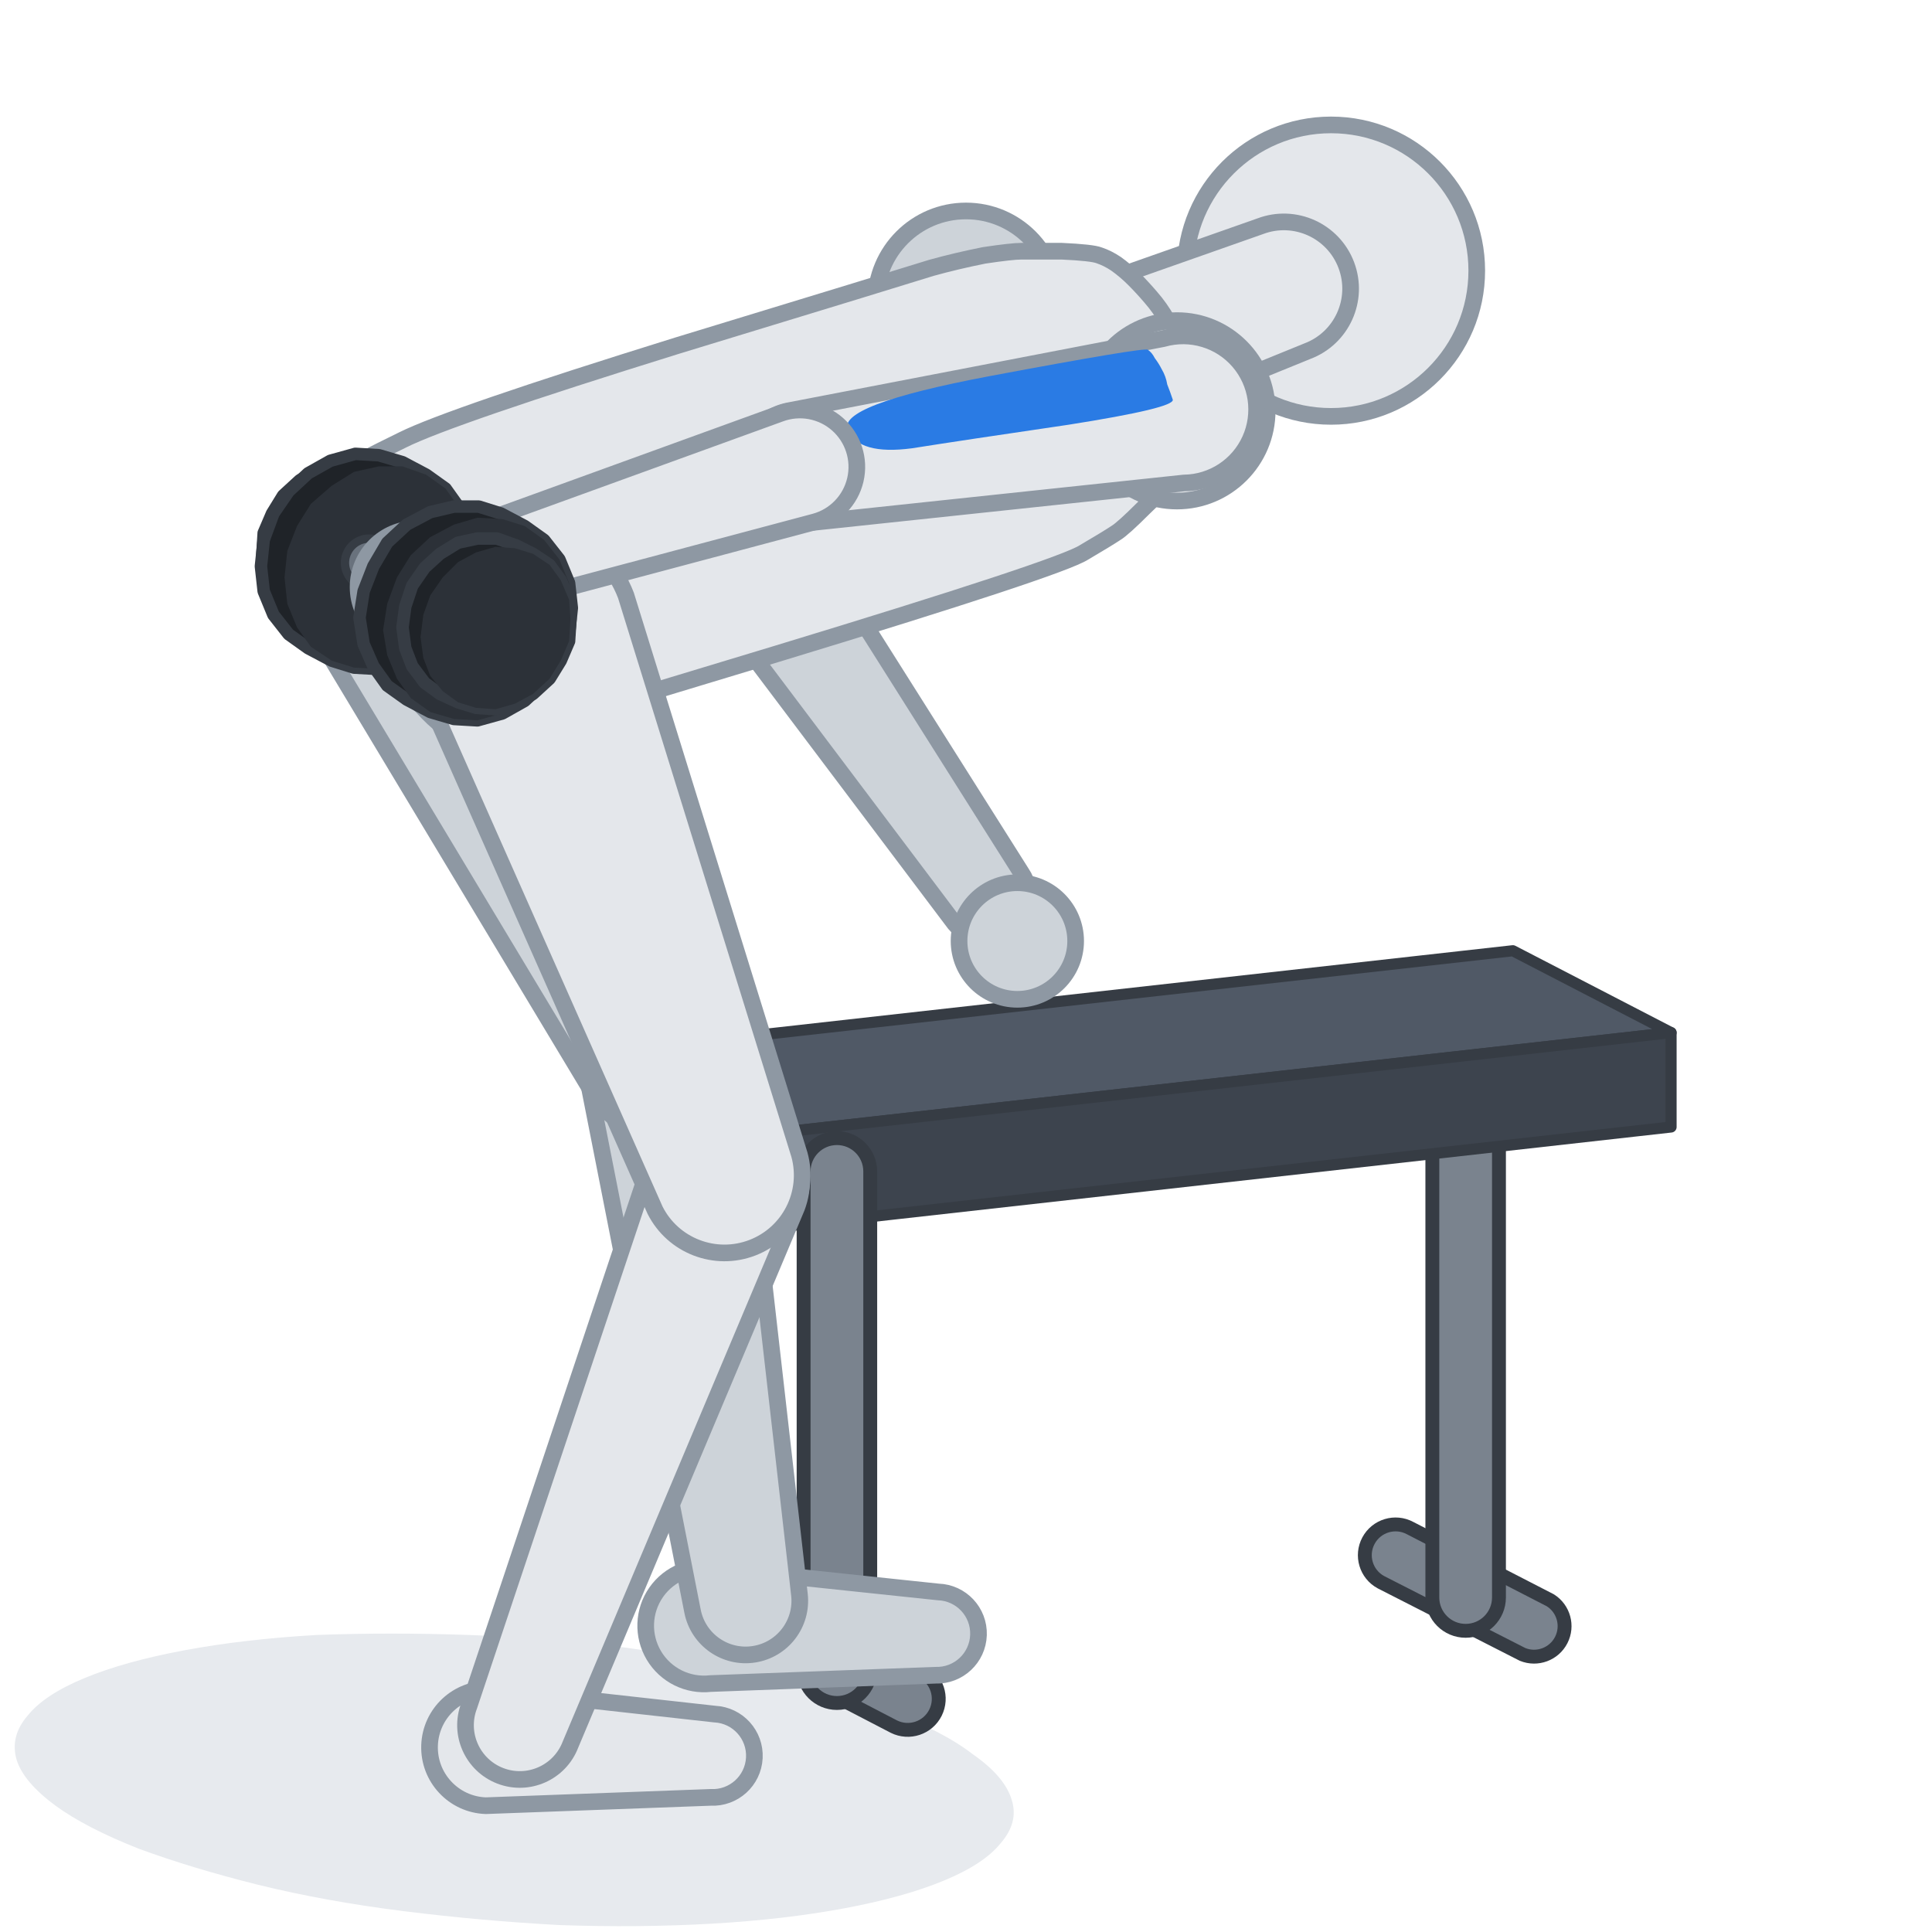
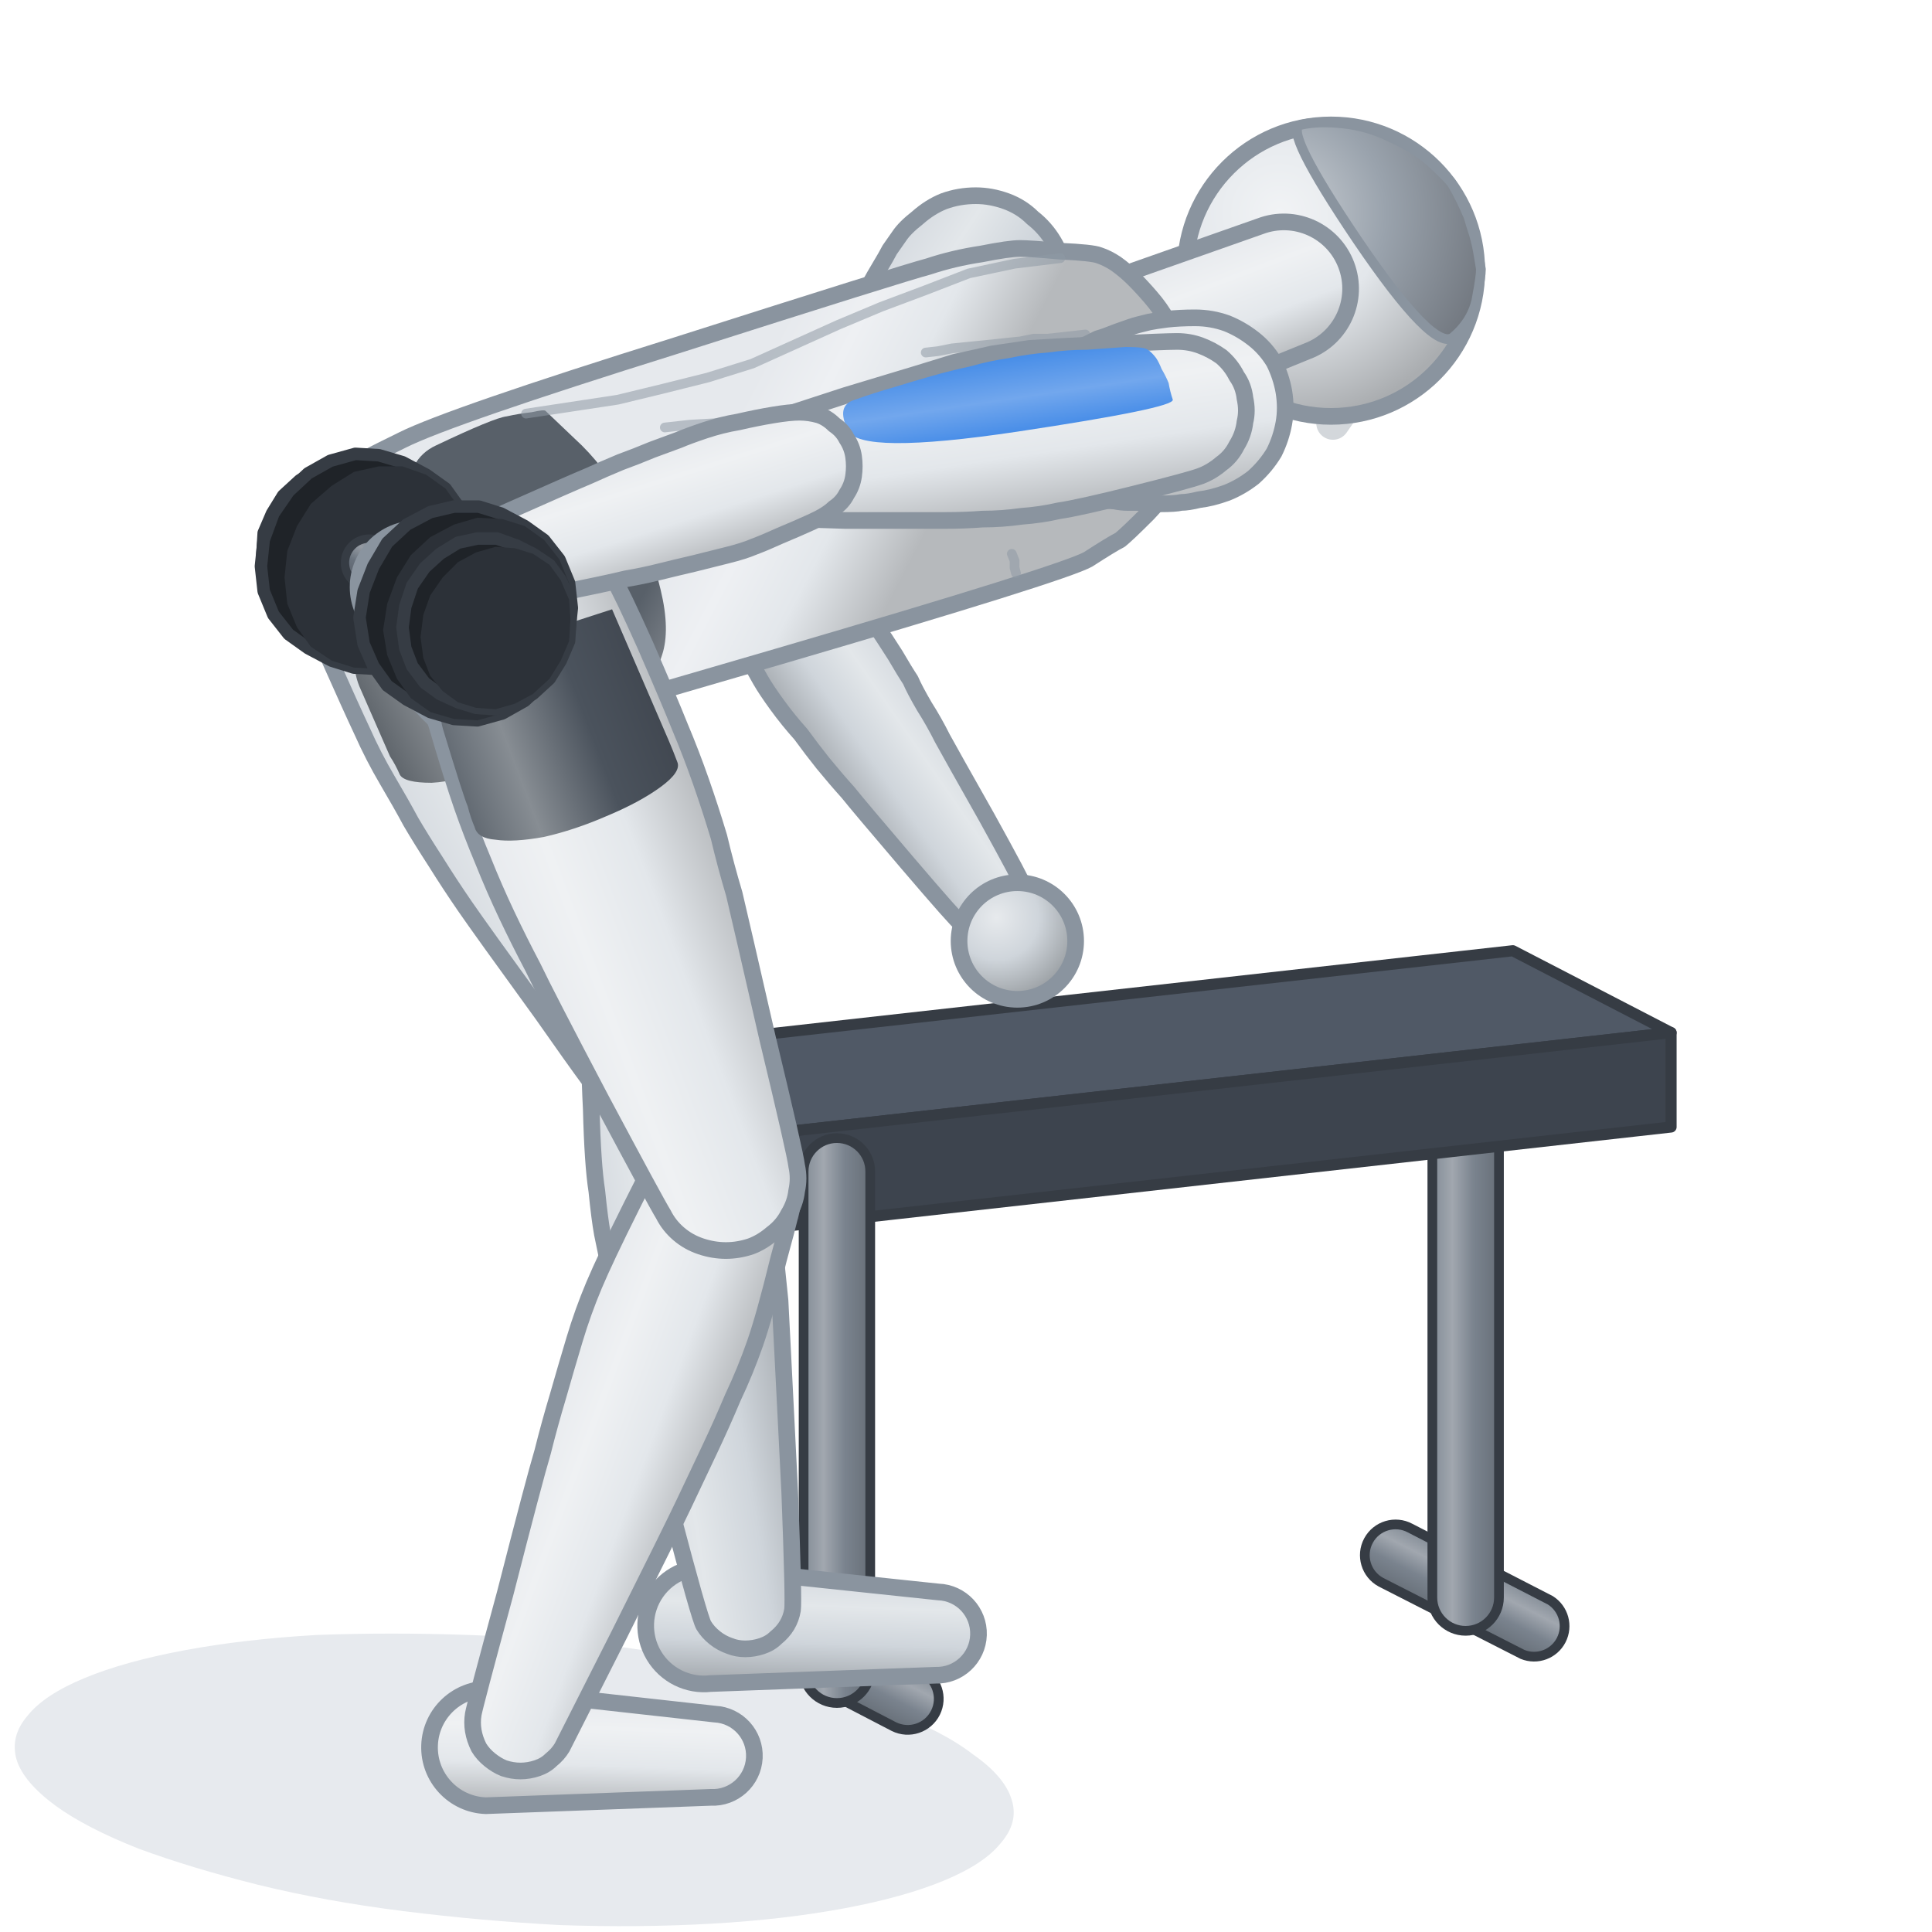
<svg xmlns="http://www.w3.org/2000/svg" viewBox="-44.3 -127.4 139.2 139.2">
+   <defs>
+     <linearGradient id="g3cb760" gradientUnits="userSpaceOnUse" x1="62.3" y1="-14.7" x2="60.3" y2="-10.8">
+       <stop offset="0" stop-color="#838c96" />
+       <stop offset=".3" stop-color="#a1a7af" />
+       <stop offset=".62" stop-color="#7a838e" />
+       <stop offset="1" stop-color="#676f78" />
+     </linearGradient>
+     <linearGradient id="g3cb761" gradientUnits="userSpaceOnUse" x1="58.9" y1="-30.2" x2="63.7" y2="-30.2">
+       <stop offset="0" stop-color="#838c96" />
+       <stop offset=".3" stop-color="#a1a7af" />
+       <stop offset=".62" stop-color="#7a838e" />
+       <stop offset="1" stop-color="#676f78" />
+     </linearGradient>
+     <linearGradient id="g3cb762" gradientUnits="userSpaceOnUse" x1="17" y1="-9.6" x2="15" y2="-5.7">
+       <stop offset="0" stop-color="#838c96" />
+       <stop offset=".3" stop-color="#a1a7af" />
+       <stop offset=".62" stop-color="#7a838e" />
+       <stop offset="1" stop-color="#676f78" />
+     </linearGradient>
+     <linearGradient id="g3cb763" gradientUnits="userSpaceOnUse" x1="13.6" y1="-25.1" x2="18.4" y2="-25.1">
+       <stop offset="0" stop-color="#838c96" />
+       <stop offset=".3" stop-color="#a1a7af" />
+       <stop offset=".62" stop-color="#7a838e" />
+       <stop offset="1" stop-color="#676f78" />
+     </linearGradient>
+     <linearGradient id="g3cb764" gradientUnits="userSpaceOnUse" x1="23.1" y1="-76.8" x2="15" y2="-71.2">
+       <stop offset="0" stop-color="#d4d9df" />
+       <stop offset=".3" stop-color="#e3e7ea" />
+       <stop offset=".62" stop-color="#cfd5db" />
+       <stop offset="1" stop-color="#a1a6ab" />
+     </linearGradient>
+     <radialGradient id="g3cb765" gradientUnits="userSpaceOnUse" cx="27.5" cy="-61.3" r="6.1">
+       <stop offset="0" stop-color="#e7eaed" />
+       <stop offset=".5" stop-color="#cfd5db" />
+       <stop offset="1" stop-color="#9ba0a4" />
+     </radialGradient>
+     <linearGradient id="g3cb766" gradientUnits="userSpaceOnUse" x1="15" y1="-14.2" x2="14.7" y2="-5.8">
+       <stop offset="0" stop-color="#d4d9df" />
+       <stop offset=".3" stop-color="#e3e7ea" />
+       <stop offset=".62" stop-color="#cfd5db" />
+       <stop offset="1" stop-color="#a1a6ab" />
+     </linearGradient>
+     <linearGradient id="g3cb767" gradientUnits="userSpaceOnUse" x1="12.9" y1="-99" x2="23.7" y2="-91.8">
+       <stop offset="0" stop-color="#d4d9df" />
+       <stop offset=".3" stop-color="#e3e7ea" />
+       <stop offset=".62" stop-color="#cfd5db" />
+       <stop offset="1" stop-color="#a1a6ab" />
+     </linearGradient>
+     <linearGradient id="g3cb768" gradientUnits="userSpaceOnUse" x1="12.9" y1="-99" x2="23.7" y2="-91.8">
+       <stop offset="0" stop-color="#3574c7" />
+       <stop offset=".3" stop-color="#6d9bd6" />
+       <stop offset=".62" stop-color="#2368c2" />
+       <stop offset="1" stop-color="#1d56a0" />
+     </linearGradient>
+     <linearGradient id="g3cb769" gradientUnits="userSpaceOnUse" x1="-0.3" y1="-30.7" x2="13" y2="-32.8">
+       <stop offset="0" stop-color="#d4d9df" />
+       <stop offset=".3" stop-color="#e3e7ea" />
+       <stop offset=".62" stop-color="#cfd5db" />
+       <stop offset="1" stop-color="#a1a6ab" />
+     </linearGradient>
+     <linearGradient id="g3cb7610" gradientUnits="userSpaceOnUse" x1="17.9" y1="-107.4" x2="29.7" y2="-99.5">
+       <stop offset="0" stop-color="#d4d9df" />
+       <stop offset=".3" stop-color="#e3e7ea" />
+       <stop offset=".62" stop-color="#cfd5db" />
+       <stop offset="1" stop-color="#a1a6ab" />
+     </linearGradient>
+     <radialGradient id="g3cb7611" gradientUnits="userSpaceOnUse" cx="47.9" cy="-112.1" r="15.2">
+       <stop offset="0" stop-color="#f1f3f5" />
+       <stop offset=".5" stop-color="#e3e7eb" />
+       <stop offset="1" stop-color="#aaadb0" />
+     </radialGradient>
+     <radialGradient id="g3cb7612" gradientUnits="userSpaceOnUse" cx="47.9" cy="-112.1" r="15.2">
+       <stop offset="0" stop-color="#ccd1d6" />
+       <stop offset=".5" stop-color="#9aa3ad" />
+       <stop offset="1" stop-color="#747a82" />
+     </radialGradient>
+     <linearGradient id="g3cb7613" gradientUnits="userSpaceOnUse" x1="39.2" y1="-108.7" x2="42.9" y2="-99">
+       <stop offset="0" stop-color="#e6e9ed" />
+       <stop offset=".3" stop-color="#eff1f3" />
+       <stop offset=".62" stop-color="#e3e7eb" />
+       <stop offset="1" stop-color="#b1b4b7" />
+     </linearGradient>
+     <linearGradient id="g3cb7614" gradientUnits="userSpaceOnUse" x1="-14" y1="-64.5" x2="2.4" y2="-73.1">
+       <stop offset="0" stop-color="#d4d9df" />
+       <stop offset=".3" stop-color="#e3e7ea" />
+       <stop offset=".62" stop-color="#cfd5db" />
+       <stop offset="1" stop-color="#a1a6ab" />
+     </linearGradient>
+     <linearGradient id="g3cb7615" gradientUnits="userSpaceOnUse" x1="-14" y1="-64.5" x2="2.4" y2="-73.1">
+       <stop offset="0" stop-color="#4f565d" />
+       <stop offset=".3" stop-color="#80858a" />
+       <stop offset=".62" stop-color="#40474f" />
+       <stop offset="1" stop-color="#353b41" />
+     </linearGradient>
+     <linearGradient id="g3cb7616" gradientUnits="userSpaceOnUse" x1="8.6" y1="-97.2" x2="22.8" y2="-89.8">
+       <stop offset="0" stop-color="#e6e9ed" />
+       <stop offset=".3" stop-color="#eef0f3" />
+       <stop offset=".62" stop-color="#e3e7eb" />
+       <stop offset="1" stop-color="#b6b9bc" />
+     </linearGradient>
+     <linearGradient id="g3cb7617" gradientUnits="userSpaceOnUse" x1="8.6" y1="-97.2" x2="22.8" y2="-89.8">
+       <stop offset="0" stop-color="#586069" />
+       <stop offset=".3" stop-color="#848990" />
+       <stop offset=".62" stop-color="#4b535d" />
+       <stop offset="1" stop-color="#3f454e" />
+     </linearGradient>
+     <linearGradient id="g3cb7618" gradientUnits="userSpaceOnUse" x1="-1.2" y1="-5.4" x2="-1.5" y2="3">
+       <stop offset="0" stop-color="#e6e9ed" />
+       <stop offset=".3" stop-color="#eff1f3" />
+       <stop offset=".62" stop-color="#e3e7eb" />
+       <stop offset="1" stop-color="#b1b4b7" />
+     </linearGradient>
+     <linearGradient id="g3cb7619" gradientUnits="userSpaceOnUse" x1="-5.7" y1="-25.2" x2="6.9" y2="-20.5">
+       <stop offset="0" stop-color="#e6e9ed" />
+       <stop offset=".3" stop-color="#eff1f3" />
+       <stop offset=".62" stop-color="#e3e7eb" />
+       <stop offset="1" stop-color="#b1b4b7" />
+     </linearGradient>
+     <linearGradient id="g3cb7620" gradientUnits="userSpaceOnUse" x1="36.5" y1="-104.4" x2="38.6" y2="-90.4">
+       <stop offset="0" stop-color="#e6e9ed" />
+       <stop offset=".3" stop-color="#eff1f3" />
+       <stop offset=".62" stop-color="#e3e7eb" />
+       <stop offset="1" stop-color="#b1b4b7" />
+     </linearGradient>
+     <linearGradient id="g3cb7621" gradientUnits="userSpaceOnUse" x1="-8.1" y1="-59" x2="9.3" y2="-65.6">
+       <stop offset="0" stop-color="#e6e9ed" />
+       <stop offset=".3" stop-color="#eff1f3" />
+       <stop offset=".62" stop-color="#e3e7eb" />
+       <stop offset="1" stop-color="#b1b4b7" />
+     </linearGradient>
+     <linearGradient id="g3cb7622" gradientUnits="userSpaceOnUse" x1="-8.1" y1="-59" x2="9.3" y2="-65.6">
+       <stop offset="0" stop-color="#59616a" />
+       <stop offset=".3" stop-color="#878d93" />
+       <stop offset=".62" stop-color="#4b535d" />
+       <stop offset="1" stop-color="#3e444d" />
+     </linearGradient>
+     <linearGradient id="g3cb7623" gradientUnits="userSpaceOnUse" x1="25.9" y1="-102.2" x2="27.8" y2="-89.4">
+       <stop offset="0" stop-color="#e6e9ed" />
+       <stop offset=".3" stop-color="#eff1f3" />
+       <stop offset=".62" stop-color="#e3e7eb" />
+       <stop offset="1" stop-color="#b1b4b7" />
+     </linearGradient>
+     <linearGradient id="g3cb7624" gradientUnits="userSpaceOnUse" x1="25.9" y1="-102.2" x2="27.8" y2="-89.4">
+       <stop offset="0" stop-color="#3b86e6" />
+       <stop offset=".3" stop-color="#72a7ed" />
+       <stop offset=".62" stop-color="#2a7be4" />
+       <stop offset="1" stop-color="#2365bc" />
+     </linearGradient>
+     <linearGradient id="g3cb7625" gradientUnits="userSpaceOnUse" x1="-0.2" y1="-94.7" x2="2.8" y2="-85.3">
+       <stop offset="0" stop-color="#e6e9ed" />
+       <stop offset=".3" stop-color="#eff1f3" />
+       <stop offset=".62" stop-color="#e3e7eb" />
+       <stop offset="1" stop-color="#b1b4b7" />
+     </linearGradient>
+     <linearGradient id="g3cb7626" gradientUnits="userSpaceOnUse" x1="-13.5" y1="-86.6" x2="-15.1" y2="-83.6">
+       <stop offset="0" stop-color="#747c86" />
+       <stop offset=".3" stop-color="#959ba3" />
+       <stop offset=".62" stop-color="#69727d" />
+       <stop offset="1" stop-color="#59606a" />
+     </linearGradient>
+     <radialGradient id="g3cb7627" gradientUnits="userSpaceOnUse" cx="-15.8" cy="-86.8" r="6.1">
+       <stop offset="0" stop-color="#f1f3f5" />
+       <stop offset=".5" stop-color="#e3e7eb" />
+       <stop offset="1" stop-color="#aaadb0" />
+     </radialGradient>
+   </defs>
  <path d="M-31,-8.5Q-26.7,-9.3 -21.5,-9.6Q-16.2,-9.8 -10.5,-9.6Q-4.9,-9.4 0.7,-8.7Q6.3,-7.9 11.2,-6.8Q16,-5.6 19.8,-4.1Q23.6,-2.7 25.8,-1Q28.1,0.6 28.6,2.3Q29.1,3.9 27.8,5.4Q26.6,6.9 23.7,8.1Q20.8,9.3 16.5,10.1Q12.2,10.9 7,11.2Q1.7,11.5 -4,11.3Q-9.6,11 -15.2,10.3Q-20.8,9.6 -25.7,8.4Q-30.5,7.2 -34.3,5.8Q-38.1,4.3 -40.3,2.7Q-42.6,1 -43.1,-0.6Q-43.6,-2.3 -42.3,-3.8Q-41.1,-5.3 -38.2,-6.5Q-35.3,-7.7 -31,-8.5Z" fill="#e7eaee" />
-   <path d="M55.2,-13.4L65.4,-8.2A2.2,2.2 0 0 0 67.4,-12.1L57.3,-17.3A2.2,2.2 0 0 0 55.2,-13.4Z" fill="#7a838e" stroke="#363c44" stroke-width="{SW0.6}" stroke-linejoin="round" />
-   <path d="M58.9,-48.2L58.9,-12.3A2.4,2.4 0 0 0 63.7,-12.3L63.7,-48.2A2.4,2.4 0 0 0 58.9,-48.2Z" fill="#7a838e" stroke="#363c44" stroke-width="{SW0.6}" stroke-linejoin="round" />
+   <path d="M55.2,-13.4L65.4,-8.2A2.2,2.2 0 0 0 67.4,-12.1L57.3,-17.3A2.2,2.2 0 0 0 55.2,-13.4Z" fill="url(#g3cb760)" stroke="#363c44" stroke-width="0.7" stroke-linejoin="round" />
+   <path d="M58.9,-48.2L58.9,-12.3A2.4,2.4 0 0 0 63.7,-12.3L63.7,-48.2A2.4,2.4 0 0 0 58.9,-48.2Z" fill="url(#g3cb761)" stroke="#363c44" stroke-width="0.7" stroke-linejoin="round" />
  <path d="M76.1,-53L12.7,-45.9L1.2,-51.8L64.7,-58.9Z" fill="#505966" stroke="#363c44" stroke-width="0.8" stroke-linejoin="round" />
  <path d="M12.7,-45.9L12.7,-39.1L1.2,-45L1.2,-51.8Z" fill="#323840" stroke="#363c44" stroke-width="0.8" stroke-linejoin="round" />
  <path d="M76.1,-53L12.7,-45.9L12.7,-39.1L76.1,-46.2Z" fill="#3d444e" stroke="#363c44" stroke-width="0.8" stroke-linejoin="round" />
-   <path d="M9.9,-8.3L20.1,-3A2.2,2.2 0 0 0 22.1,-7L12,-12.2A2.2,2.2 0 0 0 9.9,-8.3Z" fill="#7a838e" stroke="#363c44" stroke-width="{SW0.6}" stroke-linejoin="round" />
-   <path d="M13.6,-43L13.6,-7.1A2.4,2.4 0 0 0 18.4,-7.1L18.4,-43A2.4,2.4 0 0 0 13.6,-43Z" fill="#7a838e" stroke="#363c44" stroke-width="{SW0.6}" stroke-linejoin="round" />
-   <path d="M8.1,-82.6L24.3,-61.1A3,3 0 0 0 29.3,-64.5L14.9,-87.3A4.1,4.1 0 1 0 8.1,-82.6Z" fill="#cdd3d9" stroke="#8e98a3" stroke-width="1.2" stroke-linejoin="round" />
-   <path d="M24.8,-59.6a4.2,4.2 0 1 0 8.4,0a4.2,4.2 0 1 0 -8.4,0Z" fill="#cdd3d9" stroke="#8e98a3" stroke-width="1.2" stroke-linejoin="round" />
-   <path d="M6.9,-6.1L23.1,-6.7A3,3 0 0 0 23.3,-12.7L7.2,-14.4A4.2,4.2 0 1 0 6.9,-6.1Z" fill="#cdd3d9" stroke="#8e98a3" stroke-width="1.2" stroke-linejoin="round" />
-   <path d="M20.7,-108.5L7.9,-87.2A4.1,4.1 0 0 0 14.7,-82.6L29.5,-102.6A5.3,5.3 0 1 0 20.7,-108.5Z" fill="#cdd3d9" stroke="#8e98a3" stroke-width="1.2" stroke-linejoin="round" />
-   <path d="M9.2,-88.4Q9.2,-88.7 9.2,-89Q9.3,-89.3 12.8,-95.1Q16.4,-100.9 17.2,-102.4Q18.1,-103.8 19,-105.3Q19.9,-106.7 20.3,-105Q20.8,-103.4 19,-100.6Q17.2,-97.8 16.3,-96.4Q15.4,-95 14.5,-93.6Q13.6,-92.2 11.8,-89.4Q10,-86.6 9.8,-86.9Q9.5,-87.3 9.4,-87.7Q9.2,-88.1 9.2,-88.4Z" fill="#2368c2" />
-   <path d="M-2.1,-50.4L5.6,-11.3A3.9,3.9 0 0 0 13.3,-12.5L8.8,-52A5.5,5.5 0 1 0 -2.1,-50.4Z" fill="#cdd3d9" stroke="#8e98a3" stroke-width="1.2" stroke-linejoin="round" />
-   <path d="M18.8,-105.7a6.5,6.5 0 1 0 13,0a6.5,6.5 0 1 0 -13,0Z" fill="#cdd3d9" stroke="#8e98a3" stroke-width="1.2" stroke-linejoin="round" />
-   <path d="M41.1,-107.9a10.5,10.5 0 1 0 21,0a10.5,10.5 0 1 0 -21,0Z" fill="#e4e7eb" stroke="#8e98a3" stroke-width="1.2" stroke-linejoin="round" />
-   <path d="M35.9,-96.4L49.9,-102.1A4.8,4.8 0 0 0 46.5,-111.1L32.3,-106.1A5.2,5.2 0 1 0 35.9,-96.4Z" fill="#e4e7eb" stroke="#8e98a3" stroke-width="1.2" stroke-linejoin="round" />
-   <path d="M-21.7,-82.1L-1.5,-48.5A5.6,5.6 0 0 0 8.4,-53.7L-7.6,-89.5A8,8 0 1 0 -21.7,-82.1Z" fill="#cdd3d9" stroke="#8e98a3" stroke-width="1.2" stroke-linejoin="round" />
-   <path d="M-20.1,-88.4Q-20.2,-89.6 -20.2,-90.6Q-20.2,-91.6 -19.9,-92.4Q-19.7,-93.1 -19.2,-93.6Q-18.8,-94 -15.3,-95.7Q-11.9,-97.4 4.5,-102.5Q20.9,-107.5 22.8,-108.1Q24.6,-108.6 26.6,-109Q28.6,-109.3 29.3,-109.3Q29.9,-109.3 32.2,-109.3Q34.4,-109.2 34.9,-109Q35.5,-108.8 36.1,-108.4Q36.8,-107.9 37.4,-107.3Q38,-106.7 38.6,-106Q39.3,-105.2 39.8,-104.3Q40.3,-103.5 40.7,-102.6Q41.1,-101.7 41.4,-100.8Q41.7,-99.9 41.8,-99.2Q41.9,-98.4 41.9,-97.7Q41.8,-97.1 41,-95.2Q40.2,-93.4 39.9,-92.8Q39.6,-92.2 38.1,-90.8Q36.6,-89.3 36.1,-89Q35.5,-88.6 33.8,-87.6Q32.1,-86.5 11.7,-80.3Q-8.7,-74.1 -9.3,-74.1Q-9.9,-74 -10.7,-74.2Q-11.4,-74.4 -12.3,-75Q-13.1,-75.6 -13.9,-76.5Q-14.8,-77.3 -15.6,-78.4Q-16.4,-79.5 -17.2,-80.8Q-17.9,-82 -18.5,-83.3Q-19.1,-84.7 -19.5,-86Q-19.9,-87.3 -20.1,-88.4Z" fill="#e4e7eb" stroke="#8e98a3" stroke-width="1.2" stroke-linejoin="round" />
-   <path d="M-9.3,2.7L6.9,2.1A3,3 0 0 0 7.2,-3.9L-9,-5.7A4.2,4.2 0 1 0 -9.3,2.7Z" fill="#e4e7eb" stroke="#8e98a3" stroke-width="1.2" stroke-linejoin="round" />
-   <path d="M2.8,-44.3L-10.5,-4.5A3.9,3.9 0 0 0 -3.2,-1.7L13.1,-40.4A5.5,5.5 0 1 0 2.8,-44.3Z" fill="#e4e7eb" stroke="#8e98a3" stroke-width="1.2" stroke-linejoin="round" />
-   <path d="M34,-97.8a6.5,6.5 0 1 0 13,0a6.5,6.5 0 1 0 -13,0Z" fill="#e4e7eb" stroke="#8e98a3" stroke-width="1.2" stroke-linejoin="round" />
-   <path d="M-14.2,-78.8L2.9,-40.2A5.6,5.6 0 0 0 13.3,-44.2L0.8,-84.5A8,8 0 1 0 -14.2,-78.8Z" fill="#e4e7eb" stroke="#8e98a3" stroke-width="1.2" stroke-linejoin="round" />
-   <path d="M39.5,-103L12.5,-97.8A4.1,4.1 0 0 0 13.7,-89.7L41,-92.6A5.3,5.3 0 1 0 39.5,-103Z" fill="#e4e7eb" stroke="#8e98a3" stroke-width="1.2" stroke-linejoin="round" />
-   <path d="M16.8,-96.4Q15.9,-98.2 27,-100.3Q38.2,-102.4 38.4,-102.2Q38.7,-102 38.9,-101.6Q39.2,-101.2 39.4,-100.8Q39.7,-100.3 39.8,-99.7Q40,-99.2 40.2,-98.6Q40.3,-98 32.7,-96.8Q25.2,-95.7 21.4,-95.1Q17.6,-94.6 16.8,-96.4Z" fill="#2a7be4" />
+   <path d="M9.9,-8.3L20.1,-3A2.2,2.2 0 0 0 22.1,-7L12,-12.2A2.2,2.2 0 0 0 9.9,-8.3Z" fill="url(#g3cb762)" stroke="#363c44" stroke-width="0.7" stroke-linejoin="round" />
+   <path d="M13.6,-43L13.6,-7.1A2.4,2.4 0 0 0 18.4,-7.1L18.4,-43A2.4,2.4 0 0 0 13.6,-43Z" fill="url(#g3cb763)" stroke="#363c44" stroke-width="0.7" stroke-linejoin="round" />
+   <path d="M7.5,-84.4Q7.4,-85.1 7.5,-85.8Q7.6,-86.5 8,-87.1Q8.3,-87.7 8.9,-88.1Q9.4,-88.5 10,-88.8Q10.7,-89 11.4,-89Q12.1,-89 12.7,-88.8Q13.4,-88.5 13.9,-88.1Q14.5,-87.7 15.3,-86.6Q16.2,-85.6 17.1,-84.6Q18,-83.6 18.7,-82.5Q19.5,-81.3 20.2,-80.2Q20.9,-79 21.3,-78.4Q21.6,-77.7 22.3,-76.5Q23,-75.4 23.6,-74.2Q24.2,-73.1 26.8,-68.5Q29.4,-63.8 29.5,-63.4Q29.5,-62.9 29.5,-62.4Q29.4,-61.9 29.1,-61.5Q28.9,-61.1 28.5,-60.8Q28.1,-60.5 27.7,-60.3Q27.2,-60.1 26.7,-60.1Q26.3,-60.1 25.8,-60.3Q25.3,-60.5 25,-60.8Q24.6,-61.1 21.1,-65.2Q17.6,-69.3 16.8,-70.3Q15.9,-71.3 15,-72.4Q14.2,-73.4 13.4,-74.5Q12.5,-75.5 11.7,-76.6Q10.9,-77.7 10.5,-78.4Q10.1,-79.1 9.5,-80.2Q8.9,-81.4 8.3,-82.6Q7.6,-83.7 7.5,-84.4Z" fill="url(#g3cb764)" stroke="#8a949f" stroke-width="1.2" stroke-linejoin="round" />
+   <path d="M24.8,-59.6a4.2,4.2 0 1 0 8.4,0a4.2,4.2 0 1 0 -8.4,0Z" fill="url(#g3cb765)" stroke="#8a949f" stroke-width="1.2" stroke-linejoin="round" />
+   <path d="M6.9,-6.1L23.1,-6.7A3,3 0 0 0 23.3,-12.7L7.2,-14.4A4.2,4.2 0 1 0 6.9,-6.1Z" fill="url(#g3cb766)" stroke="#8a949f" stroke-width="1.2" stroke-linejoin="round" />
+   <path d="M7.6,-84.4Q7.5,-85.1 7.6,-85.8Q7.7,-86.4 9.2,-89.7Q10.7,-93.1 11.2,-94.2Q11.7,-95.3 12.2,-96.3Q12.8,-97.4 13.3,-98.3Q13.8,-99.2 14.5,-100.2Q15.1,-101.3 15.9,-102.3Q16.6,-103.3 19,-106.2Q21.4,-109 22,-109.6Q22.7,-110.1 23.5,-110.4Q24.4,-110.7 25.3,-110.7Q26.2,-110.7 27,-110.4Q27.8,-110.1 28.5,-109.6Q29.2,-109 29.6,-108.2Q30.1,-107.5 30.2,-106.6Q30.4,-105.7 30.2,-104.8Q30.1,-104 28.3,-100.7Q26.6,-97.5 26.1,-96.6Q25.6,-95.7 25,-94.7Q24.3,-93.6 23.6,-92.6Q22.8,-91.6 22,-90.7Q21.2,-89.7 20.4,-88.8Q19.5,-87.9 17,-85.3Q14.4,-82.6 13.9,-82.1Q13.3,-81.7 12.7,-81.5Q12.1,-81.2 11.4,-81.2Q10.7,-81.2 10.1,-81.5Q9.4,-81.7 8.9,-82.1Q8.4,-82.6 8.1,-83.2Q7.7,-83.7 7.6,-84.4Z" fill="url(#g3cb767)" stroke="#8a949f" stroke-width="1.2" stroke-linejoin="round" />
+   <path d="M9.2,-88.4Q9.1,-88.7 9.2,-89Q9.3,-89.3 9.8,-90.5Q10.3,-91.7 10.8,-92.9Q11.3,-94 11.9,-95.2Q12.4,-96.4 13,-97.5Q13.6,-98.6 14.3,-99.7Q15,-100.8 15.7,-101.8Q16.5,-102.8 17.3,-103.8Q18.2,-104.8 19,-105.8Q19.9,-106.7 20.3,-105.1Q20.7,-103.4 15.4,-95Q10,-86.6 9.8,-86.9Q9.5,-87.3 9.3,-87.7Q9.2,-88.1 9.2,-88.4Z" fill="url(#g3cb768)" />
+   <path d="M-1.7,-47.5Q-1.9,-51.4 -1.7,-52.3Q-1.6,-53.2 -1.1,-54Q-0.7,-54.8 0,-55.3Q0.7,-55.9 1.5,-56.2Q2.4,-56.5 3.3,-56.5Q4.2,-56.5 5,-56.2Q5.9,-55.9 6.6,-55.3Q7.3,-54.8 7.7,-54Q8.2,-53.2 9.2,-49.4Q10.2,-45.6 10.6,-43.7Q11,-41.7 11.1,-40.7Q11.3,-39.6 11.5,-37.6Q11.7,-35.7 11.9,-33.7Q12,-31.7 12.1,-29.8Q12.2,-27.8 12.6,-19.9Q12.9,-12 12.8,-11.4Q12.7,-10.8 12.4,-10.3Q12.1,-9.8 11.6,-9.4Q11.2,-9 10.6,-8.8Q10,-8.6 9.4,-8.6Q8.8,-8.6 8.3,-8.8Q7.7,-9 7.2,-9.4Q6.7,-9.8 6.4,-10.3Q6.1,-10.8 4.1,-18.4Q2,-26 1.6,-27.9Q1.1,-29.8 0.6,-31.7Q0.1,-33.6 -0.3,-35.6Q-0.7,-37.5 -0.9,-38.5Q-1.1,-39.6 -1.3,-41.6Q-1.6,-43.5 -1.7,-47.5Z" fill="url(#g3cb769)" stroke="#8a949f" stroke-width="1.2" stroke-linejoin="round" />
+   <path d="M16.7,-99.4Q16.6,-100.2 16.7,-101.1Q16.9,-101.9 17.3,-103.4Q17.7,-104.9 17.8,-105.3Q17.9,-105.6 18,-106Q18.1,-106.3 18.3,-106.7Q18.4,-107 19,-108Q19.6,-109 19.8,-109.4Q20,-109.7 20.5,-110.4Q20.9,-111 21.8,-111.7Q22.7,-112.5 23.7,-112.9Q24.8,-113.3 26,-113.3Q27.1,-113.3 28.2,-112.9Q29.3,-112.5 30.1,-111.7Q31,-111 31.6,-110Q32.2,-109 32.4,-107.9Q32.6,-106.8 32.4,-105.6Q32.2,-104.5 31.6,-103.5Q31,-102.5 30.6,-101.8Q30.2,-101.2 29.9,-100.9Q29.7,-100.5 29.4,-100.3Q29.1,-100 28.9,-99.7Q28.6,-99.5 27.7,-98.8Q26.9,-98.1 26.6,-97.8Q26.3,-97.6 25.2,-96.8Q24.1,-95.9 23.3,-95.6Q22.4,-95.3 21.6,-95.3Q20.7,-95.3 19.9,-95.6Q19.1,-95.9 18.4,-96.4Q17.7,-97 17.3,-97.8Q16.9,-98.5 16.7,-99.4Z" fill="url(#g3cb7610)" stroke="#8a949f" stroke-width="1.2" stroke-linejoin="round" />
+   <path d="M51.5,-100L50.6,-97.3A1.2,1.2 0 0 0 52.7,-96.2L54.3,-98.5A1.6,1.6 0 1 0 51.5,-100Z" fill="#d3d7db" />
+   <path d="M41.1,-107.9a10.5,10.5 0 1 0 21,0a10.5,10.5 0 1 0 -21,0Z" fill="url(#g3cb7611)" stroke="#8a949f" stroke-width="1.2" stroke-linejoin="round" />
+   <path d="M53.5,-110.1Q48.1,-118.1 49.4,-118.4Q50.7,-118.7 52.5,-118.5Q54.3,-118.3 55.9,-117.5Q57.5,-116.8 58.7,-115.8Q59.9,-114.7 60.3,-114.2Q60.6,-113.7 60.9,-113.1Q61.2,-112.5 61.5,-111.8Q61.7,-111.1 61.9,-110.5Q62.1,-109.8 62.2,-109.2Q62.3,-108.6 62.4,-108Q62.4,-107.5 62.1,-105.9Q61.8,-104.3 60.4,-103.1Q59,-102 53.5,-110.1Z" fill="url(#g3cb7612)" stroke="#8a949f" stroke-width="0.7" stroke-linejoin="round" />
+   <path d="M35.9,-96.4L49.9,-102.1A4.8,4.8 0 0 0 46.5,-111.1L32.3,-106.1A5.2,5.2 0 1 0 35.9,-96.4Z" fill="url(#g3cb7613)" stroke="#8a949f" stroke-width="1.2" stroke-linejoin="round" />
+   <path d="M-22.5,-84.9Q-22.7,-86.2 -22.5,-87.6Q-22.2,-88.9 -21.5,-90.1Q-20.9,-91.3 -19.8,-92.1Q-18.8,-93 -17.5,-93.5Q-16.2,-93.9 -14.9,-93.9Q-13.5,-93.9 -12.3,-93.5Q-11,-93 -10,-92.1Q-8.9,-91.3 -6.9,-87.9Q-4.9,-84.6 -4.2,-83.4Q-3.5,-82.1 -2.5,-80.4Q-1.5,-78.7 -0.7,-76.9Q0.2,-75.2 0.9,-73.4Q1.7,-71.6 2.4,-69.7Q3.1,-67.9 5.7,-60.6Q8.3,-53.2 8.4,-52.3Q8.6,-51.4 8.4,-50.5Q8.3,-49.6 7.8,-48.8Q7.4,-48 6.6,-47.4Q5.9,-46.8 5.1,-46.5Q4.2,-46.2 3.3,-46.2Q2.4,-46.2 1.5,-46.5Q0.6,-46.8 -0.1,-47.4Q-0.8,-48 -5.2,-54.3Q-9.7,-60.5 -10.8,-62.1Q-11.9,-63.7 -12.9,-65.3Q-14,-67 -14.7,-68.2Q-15.4,-69.5 -16.4,-71.2Q-17.4,-72.9 -18.2,-74.7Q-19,-76.4 -20.6,-80Q-22.2,-83.6 -22.5,-84.9Z" fill="url(#g3cb7614)" stroke="#8a949f" stroke-width="1.2" stroke-linejoin="round" />
+   <path d="M-18.3,-77.7Q-20.2,-81.8 -14.1,-85.5Q-8,-89.2 -5.7,-85.4Q-3.4,-81.6 -3.1,-80.9Q-2.7,-80.3 -2.4,-79.6Q-2,-79 -2.6,-77.5Q-3.1,-76.1 -4.9,-74.6Q-6.7,-73.1 -9,-72.1Q-11.3,-71.1 -13.2,-71Q-15.2,-71 -15.5,-71.6Q-15.8,-72.3 -16.2,-72.9Q-16.5,-73.6 -18.3,-77.7Z" fill="url(#g3cb7615)" />
+   <path d="M-20.1,-88.4Q-20.2,-89.6 -20.2,-90.6Q-20.2,-91.6 -19.9,-92.4Q-19.7,-93.1 -19.2,-93.6Q-18.8,-94 -15.3,-95.7Q-11.9,-97.4 4.4,-102.5Q20.7,-107.7 22.6,-108.2Q24.4,-108.8 26.4,-109.1Q28.4,-109.5 29.2,-109.5Q29.9,-109.5 32.1,-109.3Q34.4,-109.2 34.9,-109Q35.5,-108.8 36.1,-108.4Q36.8,-107.9 37.4,-107.3Q38,-106.7 38.6,-106Q39.3,-105.2 39.8,-104.3Q40.3,-103.5 40.7,-102.6Q41.1,-101.7 41.4,-100.8Q41.7,-99.9 41.8,-99.2Q41.9,-98.4 41.9,-97.7Q41.8,-97.1 41.2,-95.1Q40.5,-93.1 40.2,-92.5Q39.8,-91.9 38.4,-90.4Q36.9,-88.9 36.4,-88.5Q35.8,-88.2 34.1,-87.1Q32.3,-86.1 11.8,-80.1Q-8.7,-74.1 -9.3,-74.1Q-9.9,-74 -10.7,-74.2Q-11.4,-74.4 -12.3,-75Q-13.1,-75.6 -13.9,-76.5Q-14.8,-77.3 -15.6,-78.4Q-16.4,-79.5 -17.2,-80.8Q-17.9,-82 -18.5,-83.3Q-19.1,-84.7 -19.5,-86Q-19.9,-87.3 -20.1,-88.4Z" fill="url(#g3cb7616)" stroke="#8a949f" stroke-width="1.2" stroke-linejoin="round" />
+   <path d="M-13.1,-83.7Q-17,-93.4 -12.9,-95.3Q-8.7,-97.3 -7.8,-97.4Q-6.9,-97.6 -6,-97.7Q-5.1,-97.9 -5,-97.8Q-4.9,-97.7 -2.9,-95.8Q-0.8,-93.9 0.9,-90.9Q2.6,-87.9 3.3,-84.9Q4,-82 3.4,-80.2Q2.8,-78.3 2,-78Q1.2,-77.7 0.4,-77.3Q-0.4,-77 -4.8,-75.5Q-9.2,-74.1 -13.1,-83.7Z" fill="url(#g3cb7617)" />
+   <path d="M28.6,-87.5L28.8,-87L28.8,-86.5L28.9,-86.1" fill="none" stroke="#8f99a4" stroke-opacity=".55" stroke-width="0.7" stroke-linecap="round" />
+   <path d="M-6.4,-97.6L-3.1,-98.1L0.2,-98.6L3.5,-99.4L6.7,-100.2L9.9,-101.2L13,-102.6L16.1,-104L19.2,-105.3L22.4,-106.5L25.5,-107.7L28.8,-108.4L32.1,-108.8" fill="none" stroke="#8f99a4" stroke-opacity=".55" stroke-width="0.7" stroke-linecap="round" />
+   <path d="M22.4,-102L23.3,-102.1L24.3,-102.3L25.3,-102.4L26.3,-102.5L27.3,-102.6L28.2,-102.7L29.2,-102.8L30.2,-103L31.2,-103L32.1,-103.1L33,-103.2L33.9,-103.3" fill="none" stroke="#8f99a4" stroke-opacity=".55" stroke-width="0.7" stroke-linecap="round" />
+   <path d="M3.6,-96.6L5.4,-96.8L7.1,-96.9L8.8,-97.1L10.5,-97.2L12.2,-97.3L13.9,-97.5L15.7,-97.7L17.6,-97.9L19.4,-98.1L21.2,-98.3L23.1,-98.4L24.9,-98.5" fill="none" stroke="#8f99a4" stroke-opacity=".55" stroke-width="0.7" stroke-linecap="round" />
+   <path d="M-9.3,2.7L6.9,2.1A3,3 0 0 0 7.2,-3.9L-9,-5.7A4.2,4.2 0 1 0 -9.3,2.7Z" fill="url(#g3cb7618)" stroke="#8a949f" stroke-width="1.2" stroke-linejoin="round" />
+   <path d="M-10.2,-2.7Q-10.3,-3.3 -10.2,-3.9Q-10.1,-4.5 -7.9,-12.6Q-5.8,-20.8 -5.2,-22.8Q-4.7,-24.8 -4.1,-26.8Q-3.5,-28.9 -2.9,-30.9Q-2.3,-32.9 -1.5,-34.8Q-0.7,-36.7 1.2,-40.5Q3.1,-44.3 3.6,-45.1Q4,-45.9 4.7,-46.4Q5.4,-47 6.2,-47.3Q7.1,-47.6 8,-47.6Q8.9,-47.6 9.7,-47.3Q10.6,-47 11.3,-46.4Q12,-45.9 12.4,-45.1Q12.9,-44.3 13,-43.4Q13.2,-42.5 13,-41.6Q12.9,-40.7 11.8,-36.7Q10.8,-32.6 10.1,-30.6Q9.4,-28.6 8.5,-26.7Q7.7,-24.8 6.8,-22.9Q5.9,-21 5,-19.1Q4.1,-17.2 0.3,-9.6Q-3.5,-2.1 -3.8,-1.5Q-4.1,-1 -4.6,-0.6Q-5,-0.2 -5.6,-0Q-6.2,0.2 -6.8,0.2Q-7.4,0.2 -8,-0Q-8.5,-0.2 -9,-0.6Q-9.5,-1 -9.8,-1.5Q-10.1,-2.1 -10.2,-2.7Z" fill="url(#g3cb7619)" stroke="#8a949f" stroke-width="1.2" stroke-linejoin="round" />
+   <path d="M28.4,-95.9Q28.2,-96.8 28.4,-97.6Q28.5,-98.5 29,-99.2Q29.4,-100 30.1,-100.5Q30.7,-101.1 32.2,-101.8Q33.7,-102.5 34,-102.6Q34.4,-102.8 34.8,-103Q35.2,-103.1 36.2,-103.5Q37.3,-103.9 37.7,-104Q38.1,-104.1 38.5,-104.2Q39,-104.3 39.8,-104.4Q40.7,-104.5 41.8,-104.5Q43,-104.5 44.1,-104.1Q45.1,-103.7 46,-103Q46.9,-102.3 47.5,-101.3Q48,-100.3 48.2,-99.2Q48.4,-98 48.2,-96.9Q48,-95.8 47.5,-94.8Q46.9,-93.8 46,-93Q45.1,-92.3 44.1,-91.9Q43,-91.5 42.1,-91.4Q41.3,-91.2 40.8,-91.2Q40.4,-91.1 39.3,-91.1Q38.1,-91.1 37.7,-91.2Q37.3,-91.2 36.9,-91.2Q36.5,-91.2 36,-91.3Q35.6,-91.3 34,-91.6Q32.4,-91.8 31.6,-92.1Q30.7,-92.4 30.1,-93Q29.4,-93.5 29,-94.3Q28.5,-95 28.4,-95.9Z" fill="url(#g3cb7620)" stroke="#8a949f" stroke-width="1.2" stroke-linejoin="round" />
+   <path d="M-14.4,-80.7Q-14.7,-82.1 -14.4,-83.4Q-14.2,-84.7 -13.5,-85.9Q-12.8,-87.1 -11.8,-88Q-10.8,-88.8 -9.5,-89.3Q-8.2,-89.8 -6.9,-89.8Q-5.5,-89.8 -4.2,-89.3Q-3,-88.8 -1.9,-88Q-0.9,-87.1 -0.2,-85.9Q0.5,-84.7 2.2,-80.9Q3.9,-77 4.7,-75Q5.5,-73.1 6.2,-71.1Q6.9,-69.1 7.5,-67.1Q8,-65 8.6,-63Q9.1,-60.9 11,-52.6Q13,-44.3 13.1,-43.4Q13.3,-42.5 13.1,-41.6Q13,-40.7 12.5,-39.9Q12.1,-39.1 11.3,-38.5Q10.6,-37.9 9.8,-37.6Q8.9,-37.3 8,-37.3Q7.1,-37.3 6.2,-37.6Q5.3,-37.9 4.6,-38.5Q3.9,-39.1 3.5,-39.9Q3,-40.7 -1,-48.2Q-5,-55.8 -5.9,-57.7Q-6.9,-59.6 -7.8,-61.5Q-8.7,-63.4 -9.5,-65.4Q-10.3,-67.3 -11,-69.3Q-11.7,-71.3 -12.9,-75.4Q-14.2,-79.4 -14.4,-80.7Z" fill="url(#g3cb7621)" stroke="#8a949f" stroke-width="1.2" stroke-linejoin="round" />
+   <path d="M-12.3,-74.6Q-13.8,-79.1 -7,-81.3Q-0.2,-83.5 -0.2,-83.5Q-0.2,-83.5 1.7,-79.1Q3.6,-74.7 3.9,-74Q4.2,-73.3 4.5,-72.5Q4.8,-71.8 3.3,-70.7Q1.8,-69.6 -0.6,-68.6Q-2.9,-67.6 -5.1,-67.1Q-7.3,-66.7 -8.6,-66.9Q-9.9,-67 -10.1,-67.8Q-10.4,-68.5 -10.6,-69.3Q-10.9,-70 -12.3,-74.6Z" fill="url(#g3cb7622)" />
+   <path d="M9.5,-93.1Q9.4,-93.8 9.5,-94.5Q9.6,-95.1 10,-95.7Q10.3,-96.3 10.8,-96.7Q11.4,-97.2 12,-97.4Q12.6,-97.6 16.6,-98.9Q20.6,-100.1 21.9,-100.5Q23.2,-100.9 24.5,-101.3Q25.9,-101.6 27.2,-101.9Q28.6,-102.1 29.9,-102.3Q31.3,-102.4 35.5,-102.6Q39.6,-102.8 40.5,-102.8Q41.4,-102.8 42.2,-102.5Q43,-102.2 43.7,-101.7Q44.4,-101.1 44.8,-100.3Q45.3,-99.6 45.4,-98.7Q45.6,-97.8 45.4,-97Q45.3,-96.1 44.8,-95.3Q44.4,-94.5 43.7,-94Q43,-93.4 42.2,-93.1Q41.4,-92.8 37.4,-91.8Q33.4,-90.8 32,-90.6Q30.7,-90.3 29.3,-90.2Q27.9,-90 26.5,-90Q25.2,-89.9 23.8,-89.9Q22.4,-89.9 21.5,-89.9Q20.6,-89.9 16.6,-89.9Q12.6,-90 12,-90.2Q11.4,-90.4 10.8,-90.9Q10.3,-91.3 10,-91.9Q9.6,-92.5 9.5,-93.1Z" fill="url(#g3cb7623)" stroke="#8a949f" stroke-width="1.2" stroke-linejoin="round" />
+   <path d="M16.8,-96.4Q15.9,-98.2 17.3,-98.6Q18.7,-99.1 20.1,-99.5Q21.4,-99.9 22.8,-100.3Q24.2,-100.7 25.6,-101Q27,-101.4 28.4,-101.6Q29.8,-101.9 31.2,-102Q32.6,-102.2 34,-102.2Q35.4,-102.3 36.8,-102.4Q38.2,-102.4 38.4,-102.2Q38.7,-102 39,-101.6Q39.2,-101.3 39.4,-100.8Q39.7,-100.3 39.9,-99.8Q40,-99.2 40.2,-98.6Q40.3,-98 29,-96.3Q17.6,-94.6 16.8,-96.4Z" fill="url(#g3cb7624)" />
  <path d="M-25.4,-87.4L-25.3,-89L-24.7,-90.4L-23.9,-91.7L-22.7,-92.8L-21.4,-93.5L-20,-93.9L-18.6,-93.8L-17.3,-93.4L-16,-92.7L-14.9,-91.9L-14,-90.8L-13.5,-89.5L-13.3,-88L-13.5,-86.5L-14,-85L-14.9,-83.7L-16,-82.7L-17.3,-81.9L-18.7,-81.6L-20.1,-81.6L-21.5,-82.1L-22.7,-82.7L-23.9,-83.5L-24.7,-84.6L-25.3,-86Z" fill="#1f2328" stroke="#363c44" stroke-width="0.9" stroke-linejoin="round" />
  <path d="M-18.7,-93.2L-17.3,-93.2L-16,-92.7L-14.9,-91.9L-14,-90.8L-13.5,-89.5L-13.3,-88L-13.5,-86.5L-14,-85L-14.9,-83.7L-16,-82.7L-17.3,-81.9L-18.7,-81.6L-20.1,-81.6L-21.5,-82.1L-22.6,-82.8L-23.4,-84L-24,-85.3L-24.2,-86.8L-24,-88.3L-23.4,-89.8L-22.6,-91.1L-21.5,-92.1L-20.1,-92.9Z" fill="#2c3138" />
  <path d="M-25.5,-86.6L-25.3,-88.5L-24.6,-90.4L-23.5,-92L-22.1,-93.3L-20.5,-94.2L-18.7,-94.7L-17,-94.6L-15.3,-94.1L-13.6,-93.2L-12.2,-92.2L-11.2,-90.8L-10.5,-89.1L-10.3,-87.3L-10.5,-85.4L-11.2,-83.5L-12.2,-81.9L-13.6,-80.6L-15.3,-79.7L-17,-79.2L-18.8,-79.3L-20.4,-79.8L-22.1,-80.7L-23.5,-81.7L-24.6,-83.1L-25.3,-84.8Z" fill="#1f2328" stroke="#363c44" stroke-width="0.9" stroke-linejoin="round" />
  <path d="M-17,-93.8L-15.3,-93.8L-13.6,-93.2L-12.2,-92.2L-11.2,-90.8L-10.5,-89.1L-10.3,-87.3L-10.5,-85.4L-11.2,-83.5L-12.2,-81.9L-13.6,-80.6L-15.3,-79.7L-17,-79.2L-18.8,-79.3L-20.4,-79.8L-21.9,-80.8L-22.9,-82.2L-23.6,-83.9L-23.8,-85.8L-23.6,-87.7L-22.9,-89.5L-21.9,-91.1L-20.4,-92.4L-18.8,-93.4Z" fill="#2c3138" />
-   <path d="M11.9,-97.6L-11.8,-89A3,3 0 0 0 -10,-83.3L14.4,-89.8A4.1,4.1 0 1 0 11.9,-97.6Z" fill="#e4e7eb" stroke="#8e98a3" stroke-width="1.2" stroke-linejoin="round" />
-   <path d="M-10.1,-84.9L-16.9,-88.4A1.7,1.7 0 0 0 -18.5,-85.3L-11.7,-81.8A1.7,1.7 0 0 0 -10.1,-84.9Z" fill="#69727d" stroke="#363c44" stroke-width="0.6" stroke-linejoin="round" />
-   <path d="M-18.5,-85.1a4.2,4.2 0 1 0 8.4,0a4.2,4.2 0 1 0 -8.4,0Z" fill="#e4e7eb" stroke="#8e98a3" stroke-width="1.2" stroke-linejoin="round" />
+   <path d="M-13.5,-85.7Q-13.5,-86.2 -13.5,-86.7Q-13.4,-87.2 -13.1,-87.6Q-12.9,-88 -12.5,-88.3Q-12.1,-88.6 -7.6,-90.6Q-3.1,-92.6 -1.9,-93.1Q-0.8,-93.6 0.4,-94.1Q1.5,-94.5 2.7,-95Q3.8,-95.4 4.6,-95.7Q5.3,-96 6.5,-96.4Q7.7,-96.8 8.9,-97Q10.2,-97.3 11.4,-97.5Q12.6,-97.7 13.3,-97.7Q14,-97.7 14.7,-97.5Q15.3,-97.3 15.8,-96.8Q16.4,-96.4 16.7,-95.8Q17.1,-95.2 17.2,-94.5Q17.3,-93.8 17.2,-93.1Q17.1,-92.4 16.7,-91.8Q16.4,-91.2 15.8,-90.8Q15.3,-90.3 14.2,-89.8Q13.1,-89.3 11.9,-88.8Q10.8,-88.3 10,-88Q9.3,-87.7 8.1,-87.4Q6.9,-87.1 5.7,-86.8Q4.4,-86.5 3.2,-86.2Q2,-85.9 0.8,-85.7Q-0.4,-85.4 -5.3,-84.4Q-10.3,-83.5 -10.7,-83.5Q-11.2,-83.5 -11.7,-83.6Q-12.1,-83.8 -12.5,-84.1Q-12.9,-84.4 -13.1,-84.8Q-13.4,-85.3 -13.5,-85.7Z" fill="url(#g3cb7625)" stroke="#8a949f" stroke-width="1.2" stroke-linejoin="round" />
+   <path d="M-10.1,-84.9L-16.9,-88.4A1.7,1.7 0 0 0 -18.5,-85.3L-11.7,-81.8A1.7,1.7 0 0 0 -10.1,-84.9Z" fill="url(#g3cb7626)" stroke="#363c44" stroke-width="0.6" stroke-linejoin="round" />
+   <path d="M-18.5,-85.1a4.2,4.2 0 1 0 8.4,0a4.2,4.2 0 1 0 -8.4,0Z" fill="url(#g3cb7627)" stroke="#8a949f" stroke-width="1.2" stroke-linejoin="round" />
  <path d="M-18.4,-82.9L-18.1,-84.8L-17.4,-86.6L-16.4,-88.3L-15,-89.6L-13.3,-90.5L-11.6,-90.9L-9.8,-90.9L-8.2,-90.4L-6.5,-89.5L-5.1,-88.5L-4,-87.1L-3.3,-85.4L-3.1,-83.6L-3.3,-81.7L-4,-79.8L-5.1,-78.2L-6.5,-76.9L-8.1,-76L-9.9,-75.5L-11.6,-75.6L-13.3,-76.1L-15,-77L-16.4,-78L-17.4,-79.4L-18.1,-81Z" fill="#1f2328" stroke="#363c44" stroke-width="0.9" stroke-linejoin="round" />
  <path d="M-9.9,-90.1L-8.1,-90L-6.5,-89.5L-5.1,-88.5L-4,-87.1L-3.3,-85.4L-3.1,-83.6L-3.3,-81.7L-4,-79.8L-5.1,-78.2L-6.5,-76.9L-8.1,-76L-9.9,-75.5L-11.6,-75.6L-13.3,-76.1L-14.7,-77.1L-15.7,-78.5L-16.4,-80.2L-16.7,-82L-16.4,-83.9L-15.7,-85.8L-14.7,-87.4L-13.3,-88.7L-11.6,-89.6Z" fill="#2c3138" />
  <path d="M-15.3,-82.2L-15.1,-83.7L-14.6,-85.2L-13.7,-86.5L-12.6,-87.5L-11.3,-88.3L-9.9,-88.6L-8.5,-88.6L-7.1,-88.1L-5.9,-87.5L-4.7,-86.7L-3.9,-85.6L-3.3,-84.2L-3.2,-82.8L-3.3,-81.2L-3.9,-79.8L-4.7,-78.5L-5.9,-77.4L-7.2,-76.7L-8.6,-76.3L-10,-76.4L-11.3,-76.8L-12.6,-77.4L-13.7,-78.2L-14.6,-79.4L-15.1,-80.7Z" fill="#1f2328" stroke="#363c44" stroke-width="0.9" stroke-linejoin="round" />
  <path d="M-8.6,-88L-7.2,-87.9L-5.9,-87.5L-4.7,-86.7L-3.9,-85.6L-3.3,-84.2L-3.2,-82.8L-3.3,-81.2L-3.9,-79.8L-4.7,-78.5L-5.9,-77.4L-7.2,-76.7L-8.6,-76.3L-10,-76.4L-11.3,-76.8L-12.4,-77.6L-13.3,-78.7L-13.8,-80L-14,-81.5L-13.8,-83.1L-13.3,-84.5L-12.4,-85.8L-11.3,-86.9L-10,-87.6Z" fill="#2c3138" />
</svg>
